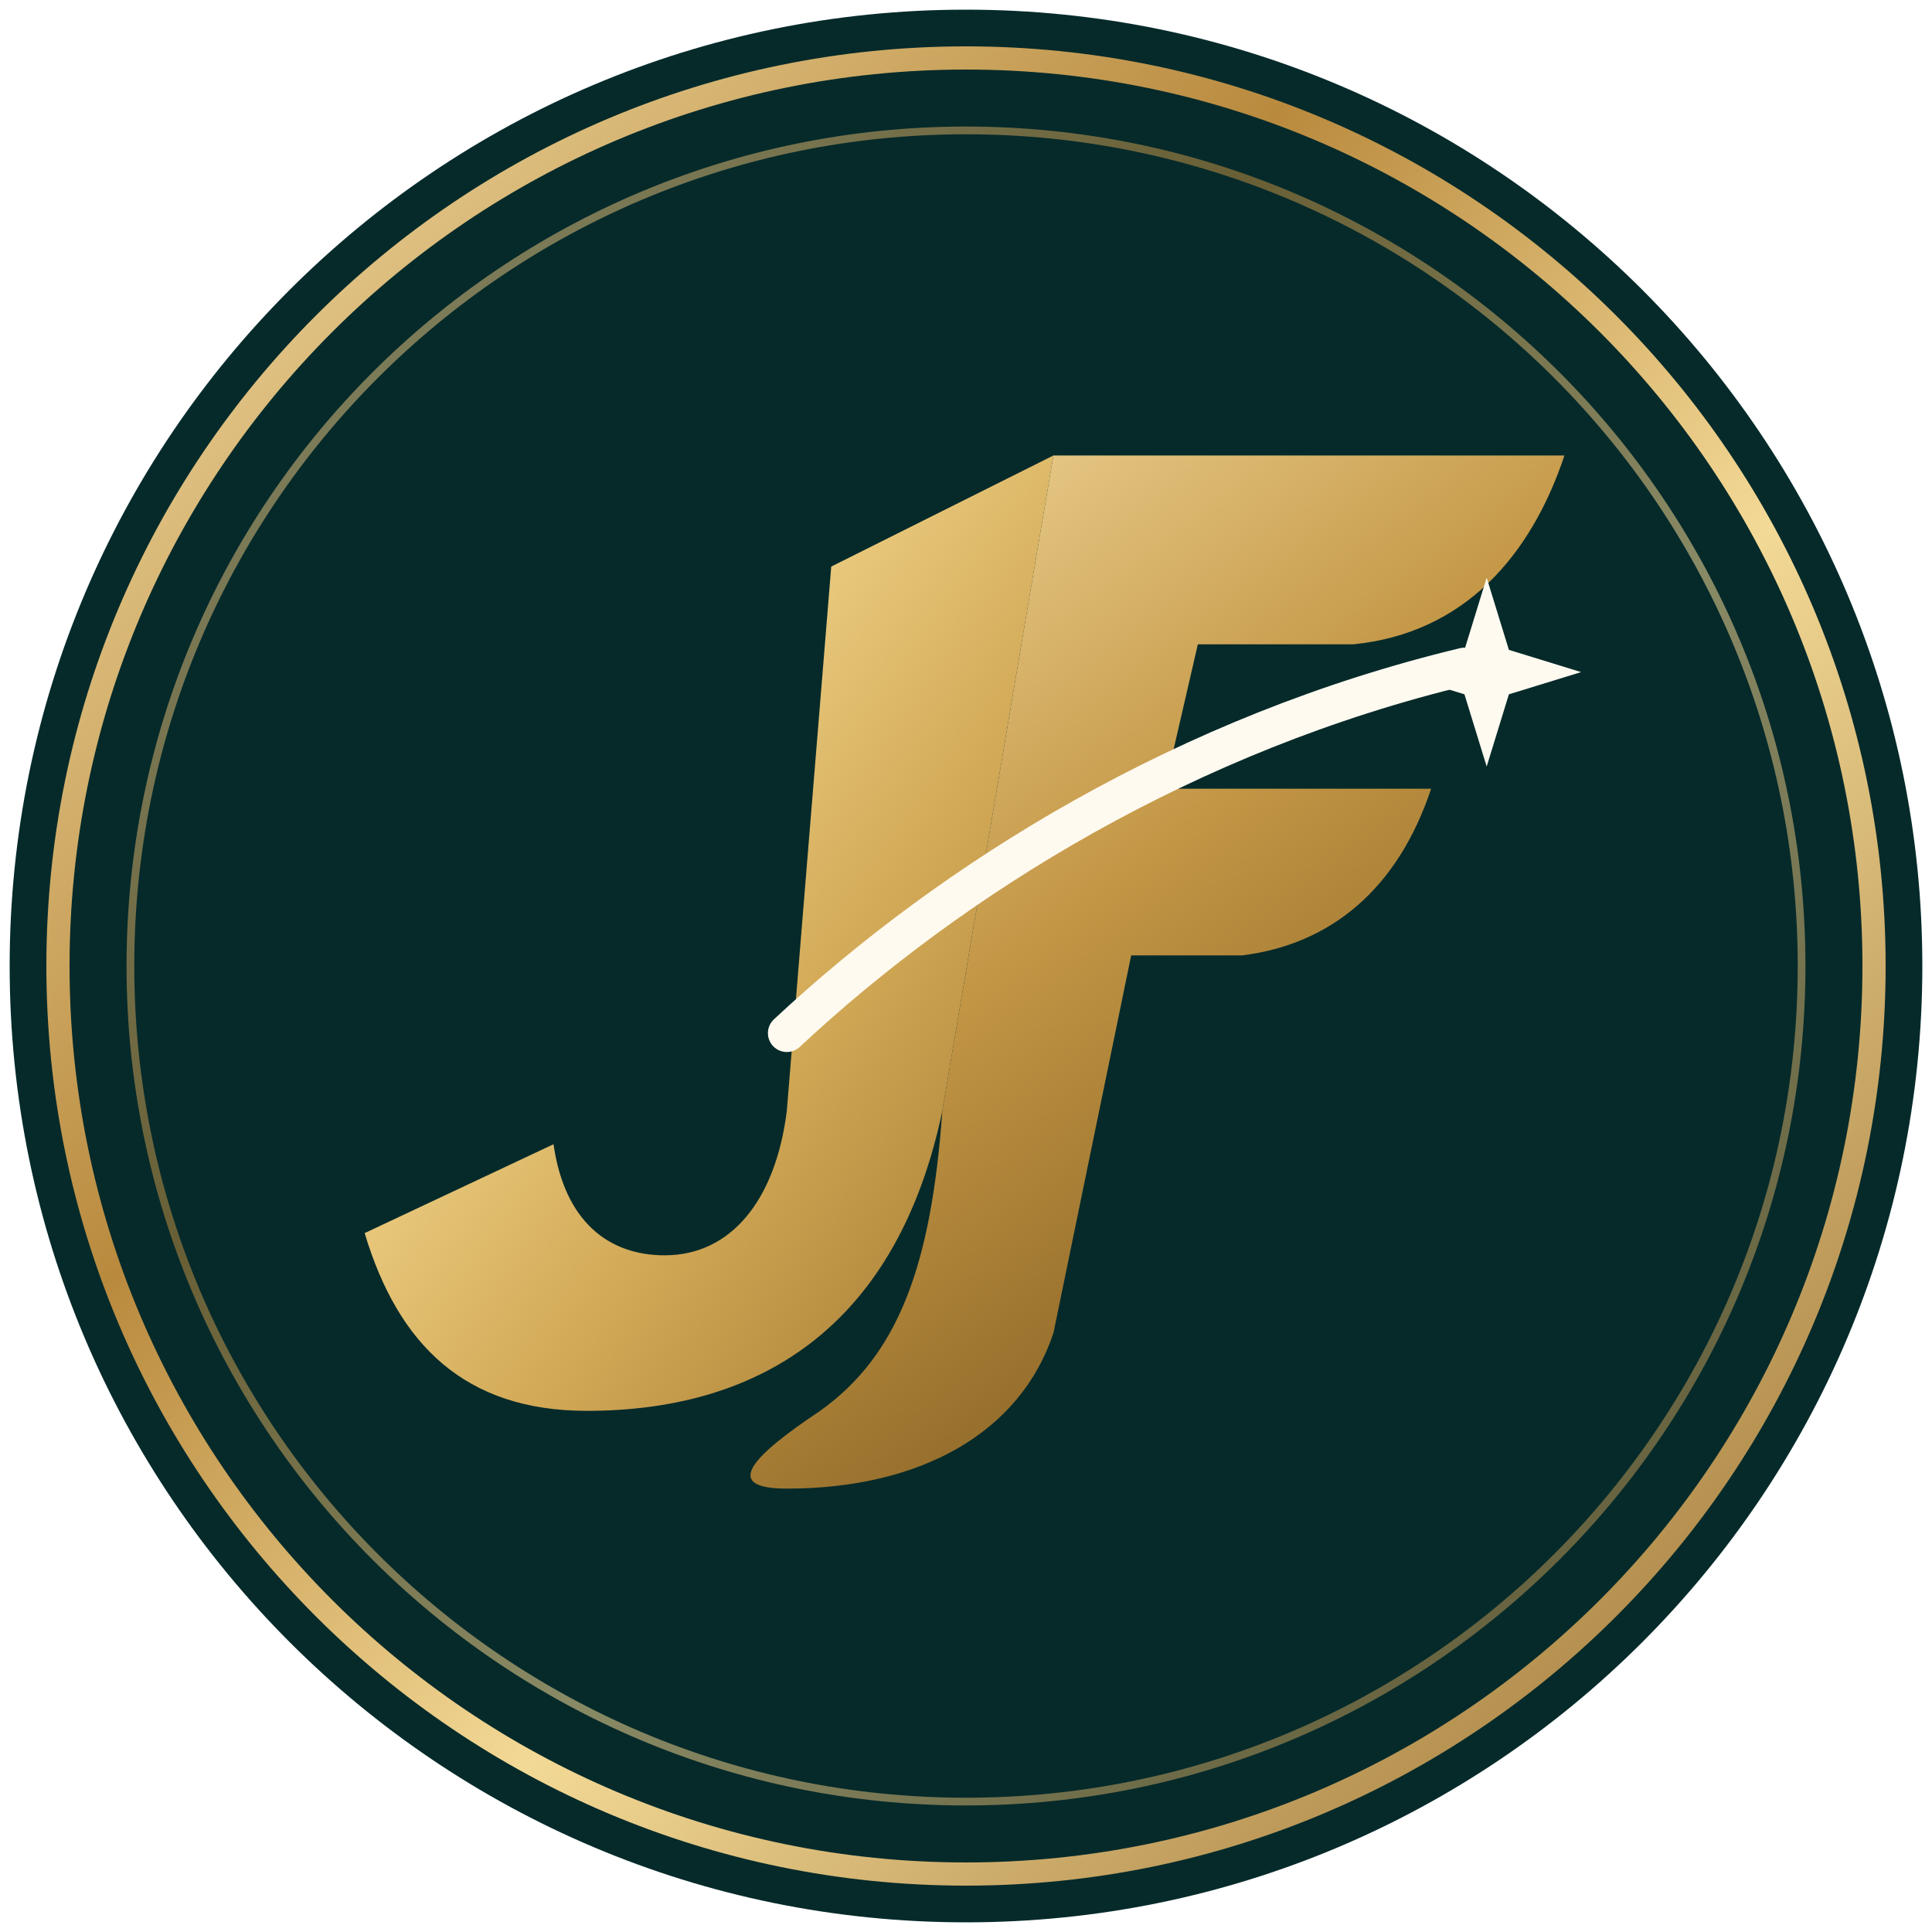
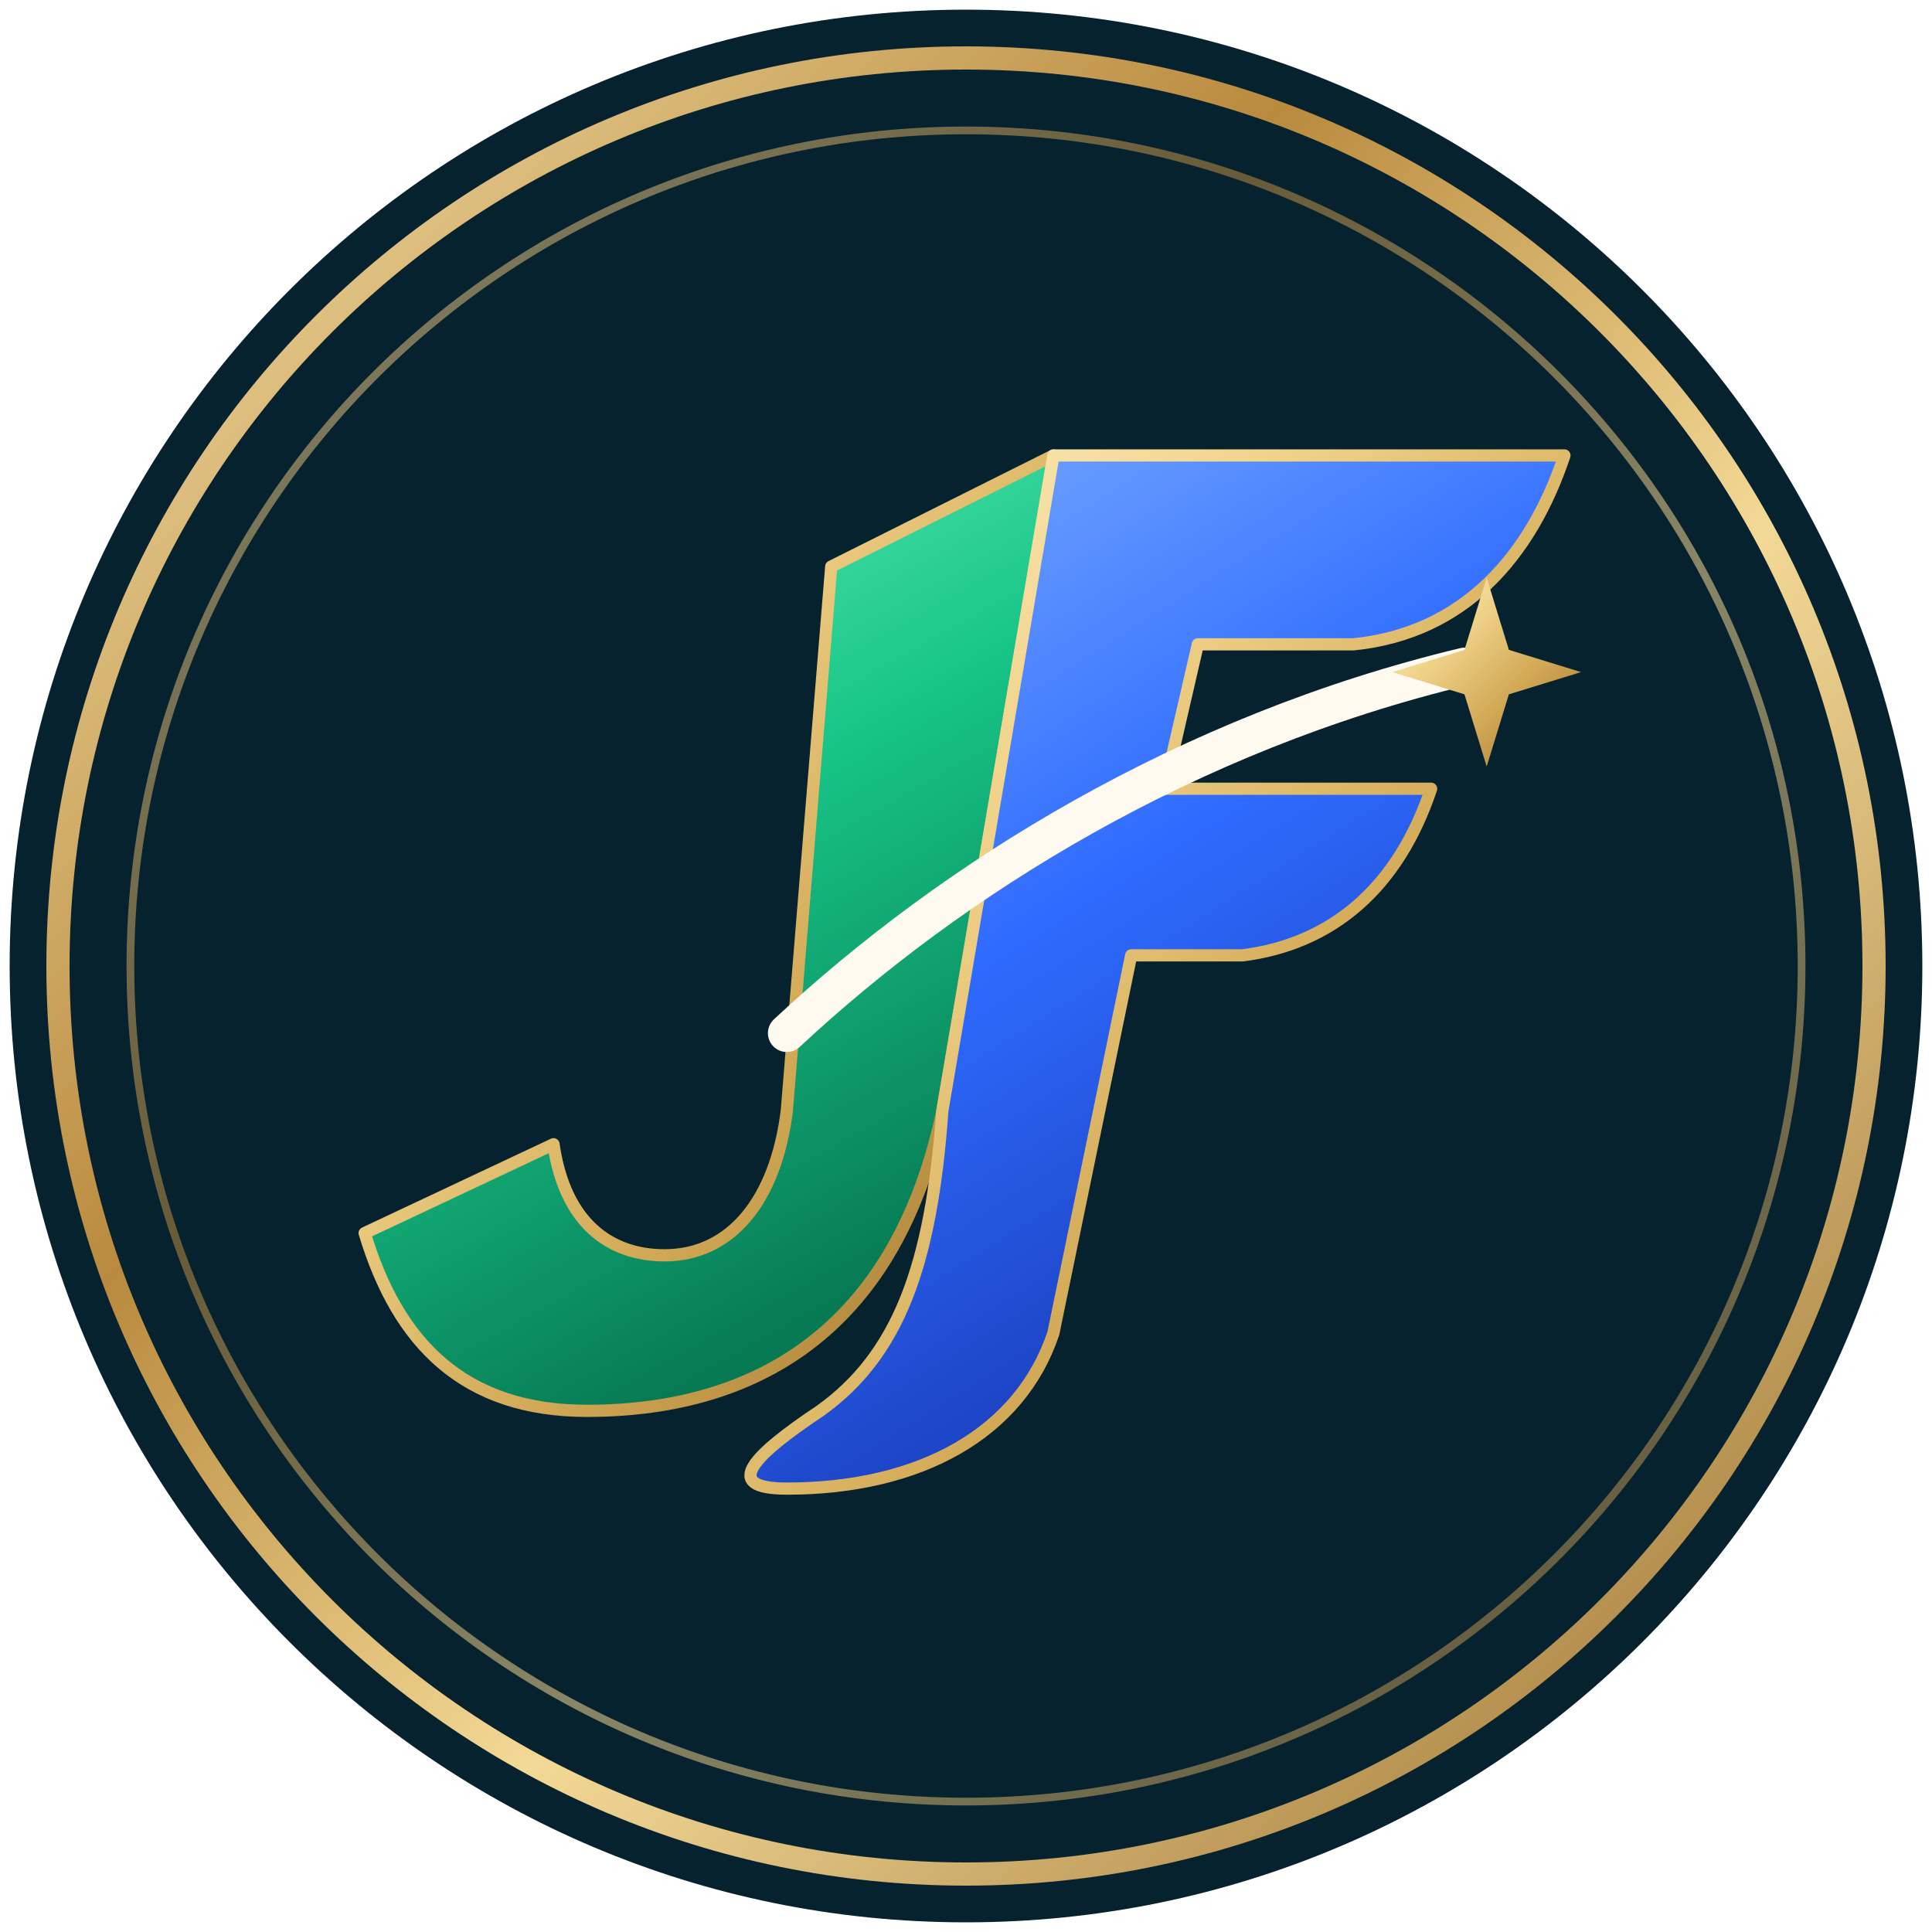
<svg xmlns="http://www.w3.org/2000/svg" viewBox="0 0 200 200">
  <defs>
    <linearGradient id="or1" x1="0" y1="0" x2="1" y2="1">
      <stop offset="0" stop-color="#fff3cc" />
      <stop offset=".32" stop-color="#f0d38a" />
      <stop offset=".62" stop-color="#d2a956" />
      <stop offset="1" stop-color="#9c712c" />
    </linearGradient>
-     <linearGradient id="or2" x1="0" y1="0" x2=".6" y2="1">
-       <stop offset="0" stop-color="#f4dc9f" />
-       <stop offset=".5" stop-color="#c39645" />
-       <stop offset="1" stop-color="#7f5a1f" />
+     <linearGradient id="vert" x1="0" y1="0" x2=".4" y2="1">
+       <stop offset="0" stop-color="#6ff5bf" />
+       <stop offset=".5" stop-color="#17c487" />
+       <stop offset="1" stop-color="#077a54" />
+     </linearGradient>
+     <linearGradient id="bleu" x1="0" y1="0" x2=".5" y2="1">
+       <stop offset="0" stop-color="#7fb0ff" />
+       <stop offset=".5" stop-color="#2f6bff" />
+       <stop offset="1" stop-color="#1636b0" />
    </linearGradient>
    <linearGradient id="anneau" x1="0" y1="0" x2="1" y2="1">
      <stop offset="0" stop-color="#f7e4ad" />
      <stop offset=".35" stop-color="#b98a3e" />
      <stop offset=".6" stop-color="#f3d996" />
      <stop offset="1" stop-color="#94692a" />
    </linearGradient>
  </defs>
-   <circle cx="100" cy="100" r="99" fill="#062a2a" />
+   <circle cx="100" cy="100" r="99" fill="#06222e" />
  <circle cx="100" cy="100" r="94" fill="none" stroke="url(#anneau)" stroke-width="2.4" />
  <circle cx="100" cy="100" r="86.5" fill="none" stroke="url(#anneau)" stroke-width=".8" opacity=".55" />
  <g transform="translate(32 34.5) scale(1.15)">
-     <path fill="url(#or1)" d="M47 21 L67 11 L57 70 C53 89 41 97 25 97 C14 97 8 91 5 81 L22 73 C23 80 27 83 32 83 C38 83 42 78 43 70 Z" />
-     <path fill="url(#or2)" d="M67 11 H113 C110 20 104 27 94 28 H80 L77 41 H101 C98 50 92 55 84 56 H74 L67 90 C64 99 55 104 43 104 C37 104 40 101 46 97 C53 92 56 84 57 70 Z" />
+     <path fill="url(#vert)" stroke="url(#or1)" stroke-width="1.1" stroke-linejoin="round" d="M47 21 L67 11 L57 70 C53 89 41 97 25 97 C14 97 8 91 5 81 L22 73 C23 80 27 83 32 83 C38 83 42 78 43 70 Z" />
+     <path fill="url(#bleu)" stroke="url(#or1)" stroke-width="1.1" stroke-linejoin="round" d="M67 11 H113 C110 20 104 27 94 28 H80 L77 41 H101 C98 50 92 55 84 56 H74 L67 90 C64 99 55 104 43 104 C37 104 40 101 46 97 C53 92 56 84 57 70 Z" />
    <path fill="none" stroke="#fffaf0" stroke-width="3.4" stroke-linecap="round" d="M43 63 C58 49 79 36 104 30" />
-     <path fill="#fffaf0" d="M106 22 L108 28.5 L114.5 30.5 L108 32.5 L106 39 L104 32.5 L97.5 30.5 L104 28.5 Z" />
+     <path fill="url(#or1)" d="M106 22 L108 28.5 L114.5 30.5 L108 32.5 L106 39 L104 32.5 L97.5 30.5 L104 28.5 Z" />
  </g>
</svg>
